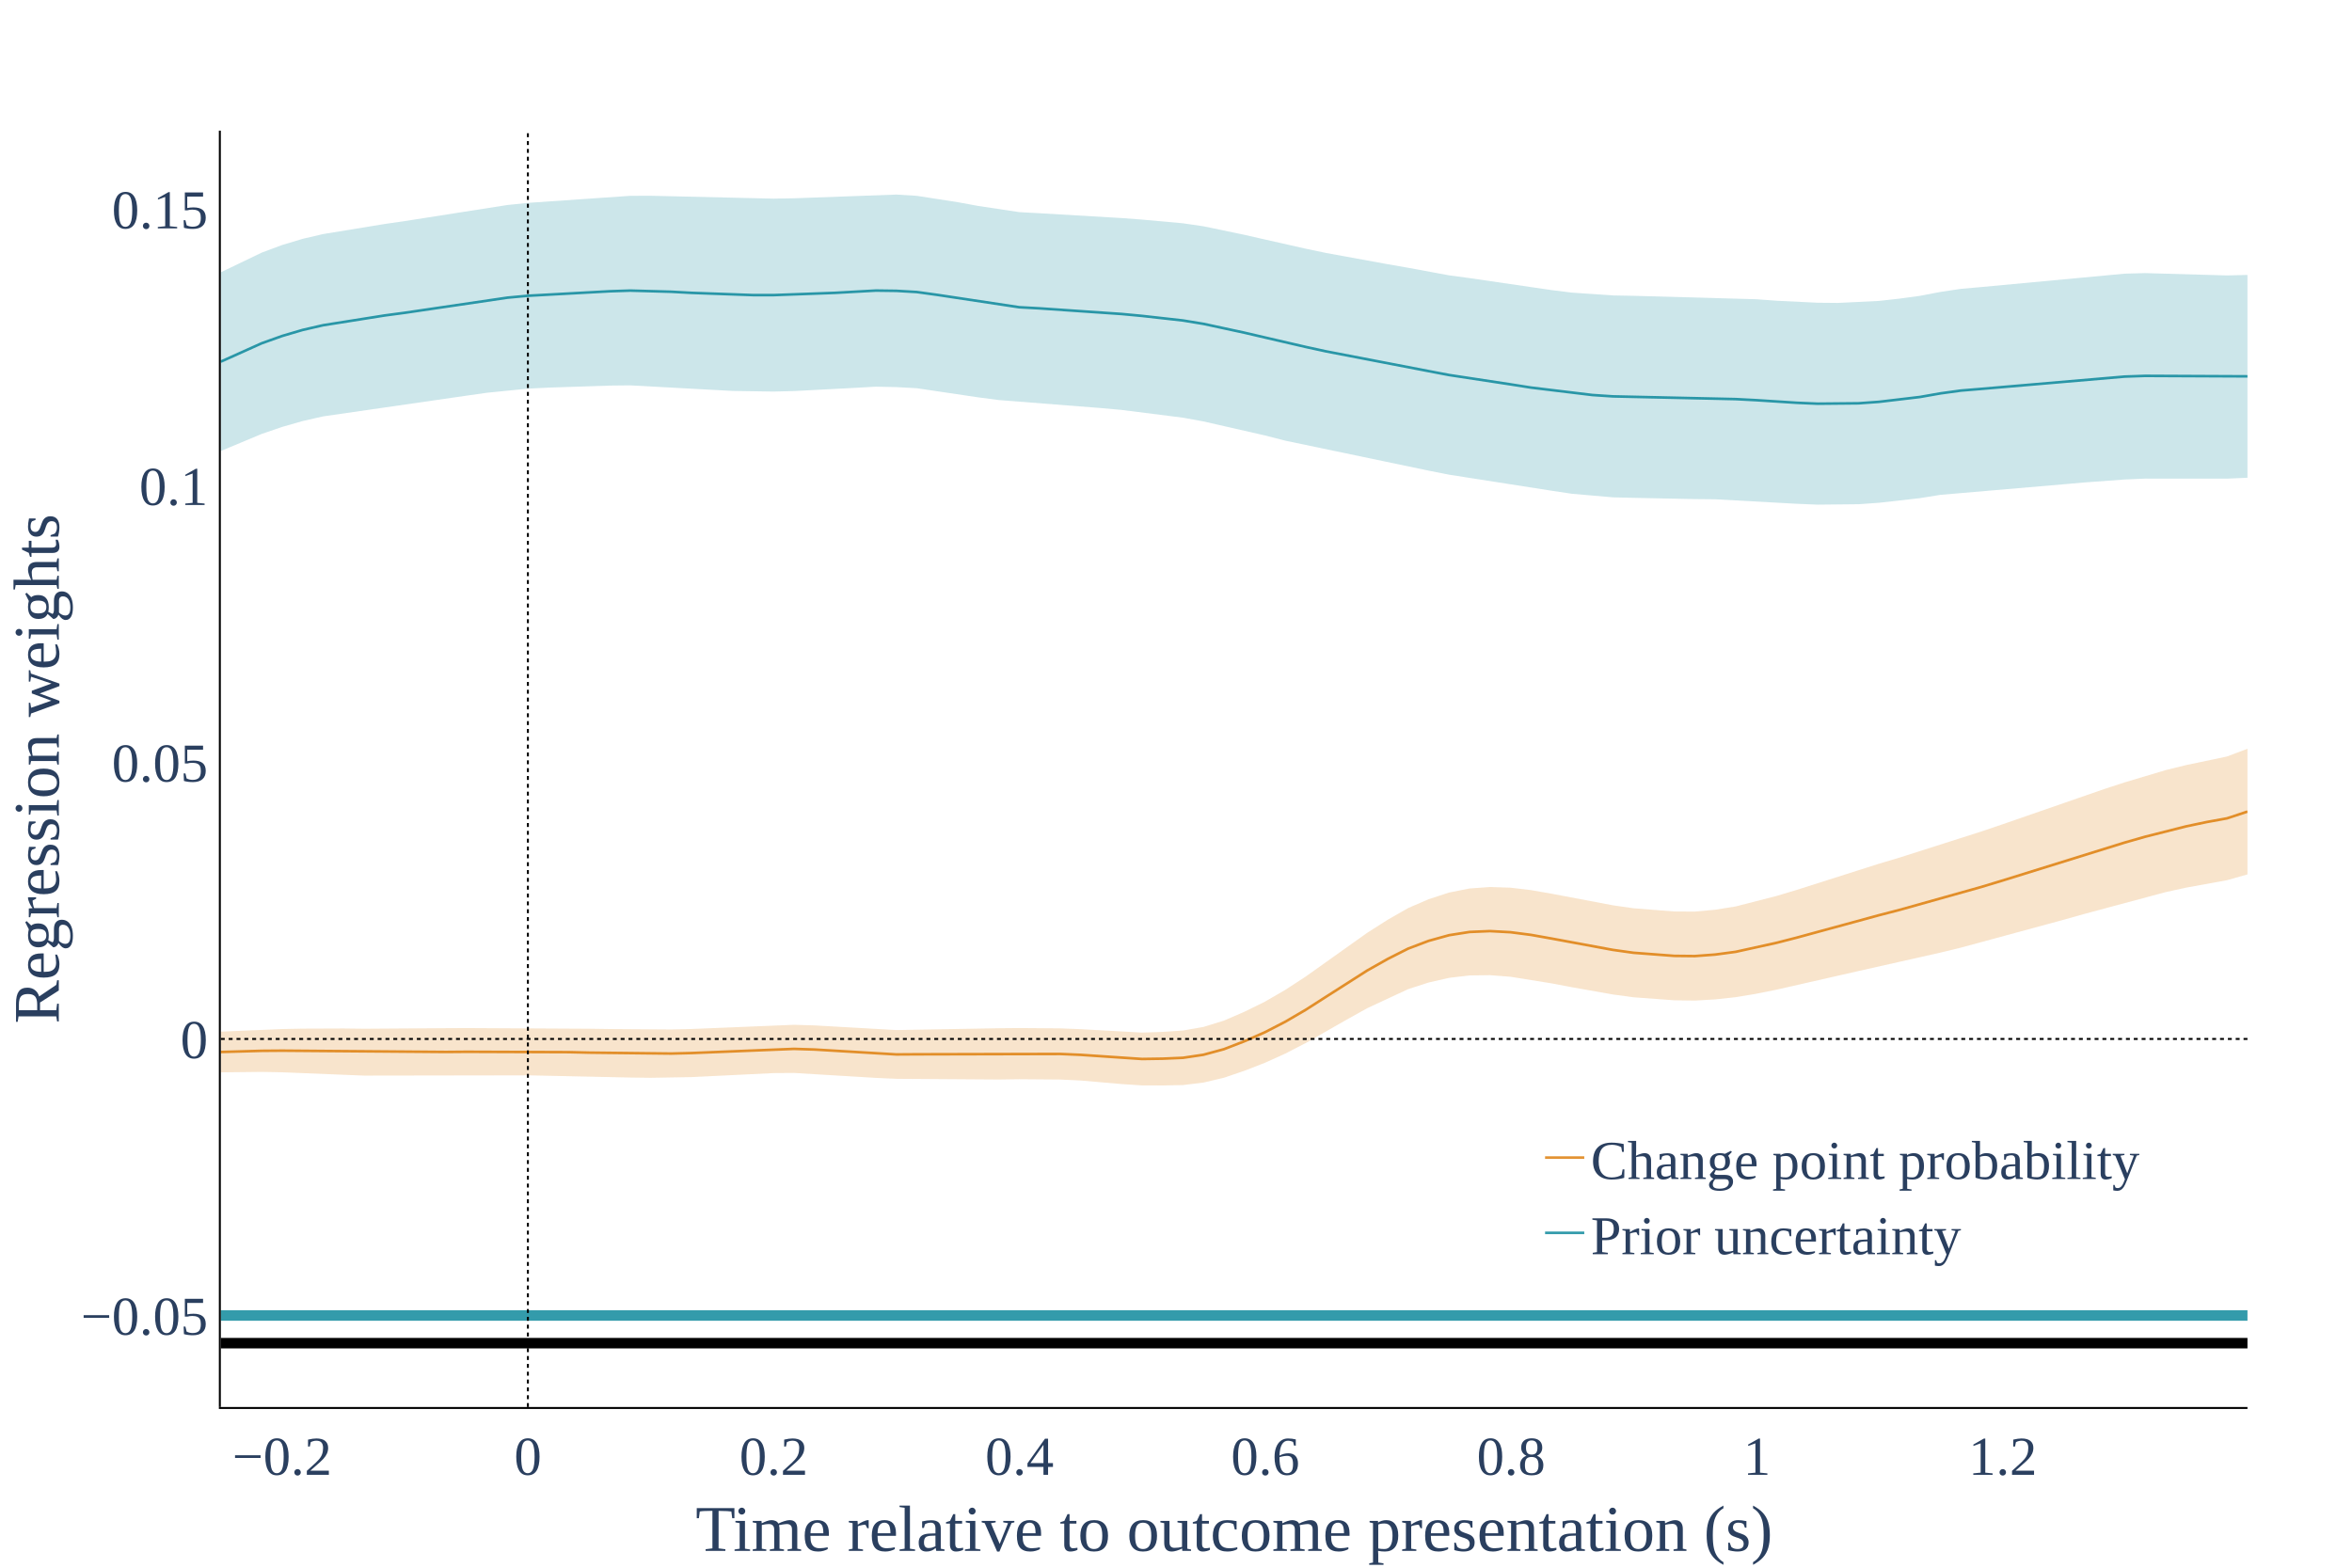
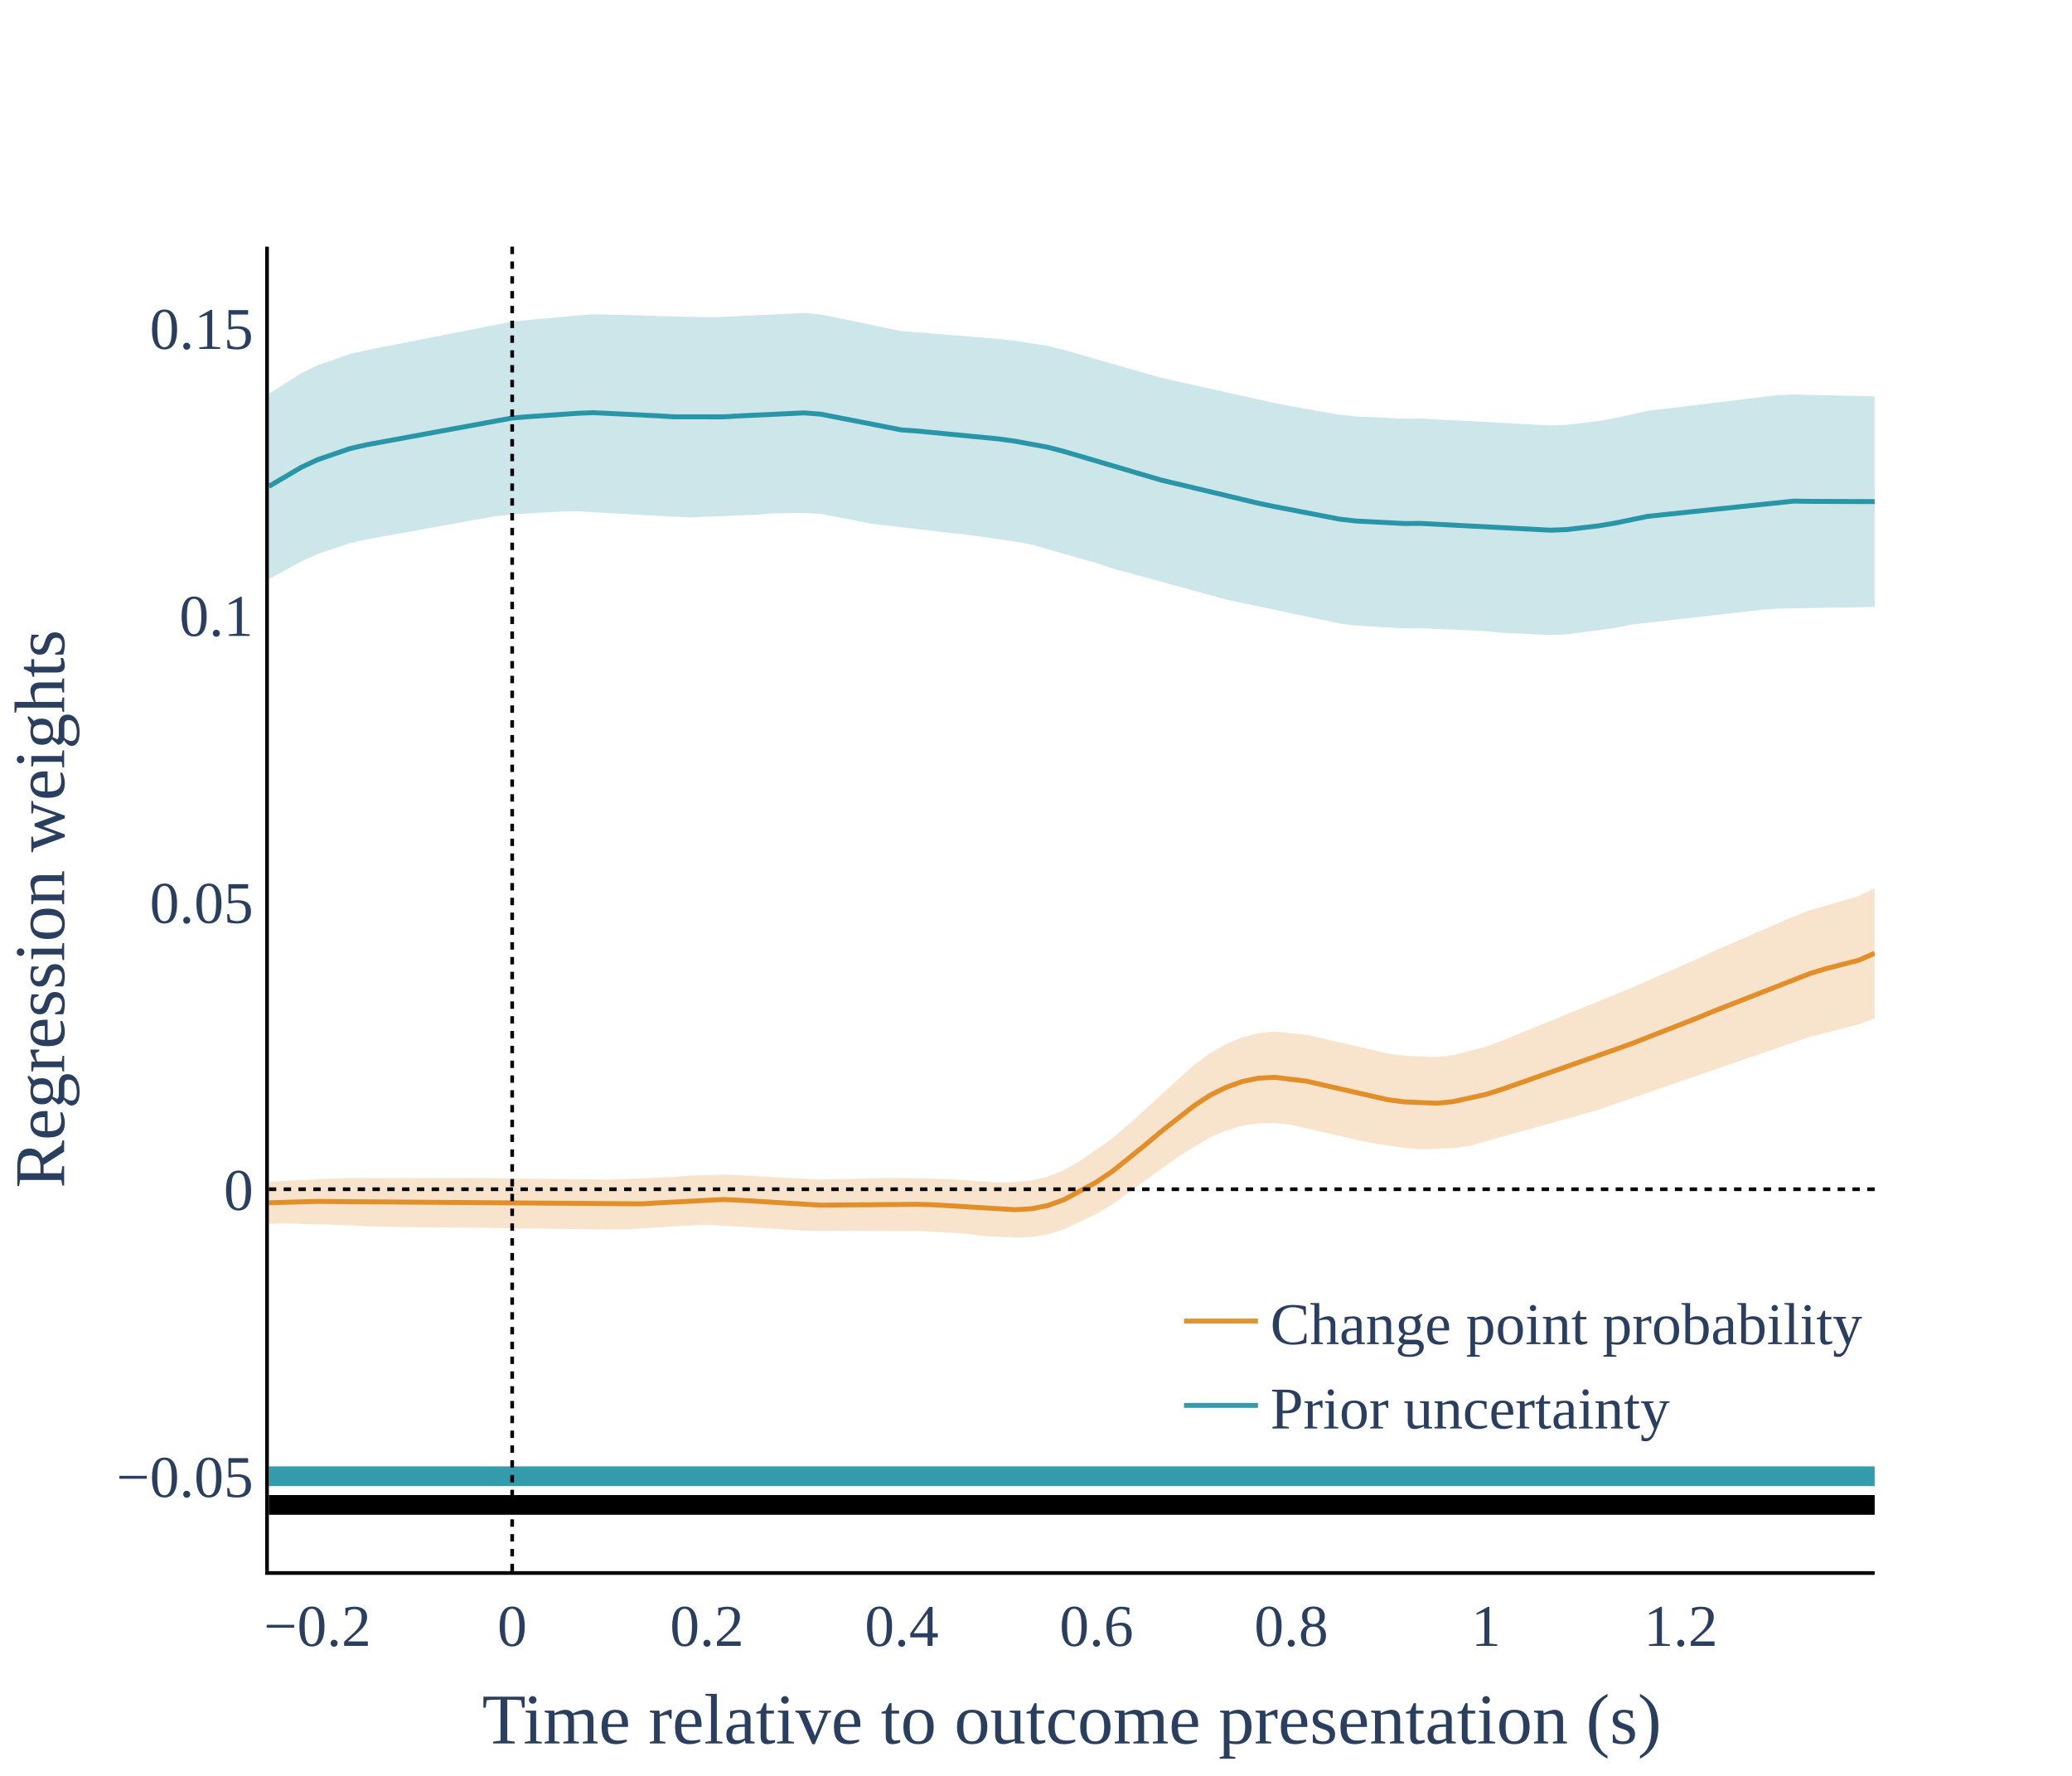
- <svg xmlns="http://www.w3.org/2000/svg" class="main-svg" width="1800" height="1200" style="" viewBox="0 0 1800 1200">
-   <rect x="0" y="0" width="1800" height="1200" style="fill: rgb(255, 255, 255); fill-opacity: 1;" />
-   <defs id="defs-f7d20d">
+ <svg xmlns="http://www.w3.org/2000/svg" class="main-svg" width="2625" height="2250" style="" viewBox="0 0 840 720">
+   <rect x="0" y="0" width="840" height="720" style="fill: rgb(255, 255, 255); fill-opacity: 1;" />
+   <defs id="defs-fa60b6">
    <g class="clips">
-       <clipPath id="clipf7d20dxyplot" class="plotclip">
-         <rect width="1551" height="977" />
-       </clipPath>
-       <clipPath class="axesclip" id="clipf7d20dx">
-         <rect x="169" y="0" width="1551" height="1200" />
-       </clipPath>
-       <clipPath class="axesclip" id="clipf7d20dy">
-         <rect x="0" y="100" width="1800" height="977" />
-       </clipPath>
-       <clipPath class="axesclip" id="clipf7d20dxy">
-         <rect x="169" y="100" width="1551" height="977" />
+       <clipPath id="clipfa60b6xyplot" class="plotclip">
+         <rect width="651" height="537" />
+       </clipPath>
+       <clipPath class="axesclip" id="clipfa60b6x">
+         <rect x="109" y="0" width="651" height="720" />
+       </clipPath>
+       <clipPath class="axesclip" id="clipfa60b6y">
+         <rect x="0" y="100" width="840" height="537" />
+       </clipPath>
+       <clipPath class="axesclip" id="clipfa60b6xy">
+         <rect x="109" y="100" width="651" height="537" />
      </clipPath>
    </g>
    <g class="gradients" />
    <g class="patterns" />
  </defs>
  <g class="bglayer">
-     <rect class="bg" x="169" y="100" width="1551" height="977" style="fill: rgb(255, 255, 255); fill-opacity: 1; stroke-width: 0;" />
+     <rect class="bg" x="109" y="100" width="651" height="537" style="fill: rgb(255, 255, 255); fill-opacity: 1; stroke-width: 0;" />
  </g>
  <g class="layer-below">
    <g class="imagelayer" />
    <g class="shapelayer" />
  </g>
  <g class="cartesianlayer">
    <g class="subplot xy">
      <g class="layer-subplot">
        <g class="shapelayer" />
        <g class="imagelayer" />
      </g>
      <g class="minor-gridlayer">
        <g class="x" />
        <g class="y" />
      </g>
      <g class="gridlayer">
        <g class="x">
-           <path class="xgrid crisp" transform="translate(215.88,0)" d="M0,100v977" style="stroke: rgb(255, 255, 255); stroke-opacity: 1; stroke-width: 1px;" />
-           <path class="xgrid crisp" transform="translate(592.12,0)" d="M0,100v977" style="stroke: rgb(255, 255, 255); stroke-opacity: 1; stroke-width: 1px;" />
-           <path class="xgrid crisp" transform="translate(780.24,0)" d="M0,100v977" style="stroke: rgb(255, 255, 255); stroke-opacity: 1; stroke-width: 1px;" />
-           <path class="xgrid crisp" transform="translate(968.36,0)" d="M0,100v977" style="stroke: rgb(255, 255, 255); stroke-opacity: 1; stroke-width: 1px;" />
-           <path class="xgrid crisp" transform="translate(1156.48,0)" d="M0,100v977" style="stroke: rgb(255, 255, 255); stroke-opacity: 1; stroke-width: 1px;" />
-           <path class="xgrid crisp" transform="translate(1344.6,0)" d="M0,100v977" style="stroke: rgb(255, 255, 255); stroke-opacity: 1; stroke-width: 1px;" />
-           <path class="xgrid crisp" transform="translate(1532.73,0)" d="M0,100v977" style="stroke: rgb(255, 255, 255); stroke-opacity: 1; stroke-width: 1px;" />
+           <path class="xgrid crisp" transform="translate(128.68,0)" d="M0,100v537" style="stroke: rgb(255, 255, 255); stroke-opacity: 1; stroke-width: 1px;" />
+           <path class="xgrid crisp" transform="translate(286.6,0)" d="M0,100v537" style="stroke: rgb(255, 255, 255); stroke-opacity: 1; stroke-width: 1px;" />
+           <path class="xgrid crisp" transform="translate(365.56,0)" d="M0,100v537" style="stroke: rgb(255, 255, 255); stroke-opacity: 1; stroke-width: 1px;" />
+           <path class="xgrid crisp" transform="translate(444.52,0)" d="M0,100v537" style="stroke: rgb(255, 255, 255); stroke-opacity: 1; stroke-width: 1px;" />
+           <path class="xgrid crisp" transform="translate(523.48,0)" d="M0,100v537" style="stroke: rgb(255, 255, 255); stroke-opacity: 1; stroke-width: 1px;" />
+           <path class="xgrid crisp" transform="translate(602.44,0)" d="M0,100v537" style="stroke: rgb(255, 255, 255); stroke-opacity: 1; stroke-width: 1px;" />
+           <path class="xgrid crisp" transform="translate(681.4,0)" d="M0,100v537" style="stroke: rgb(255, 255, 255); stroke-opacity: 1; stroke-width: 1px;" />
        </g>
        <g class="y">
-           <path class="ygrid crisp" transform="translate(0,1006.98)" d="M169,0h1551" style="stroke: rgb(255, 255, 255); stroke-opacity: 1; stroke-width: 1px;" />
-           <path class="ygrid crisp" transform="translate(0,583.56)" d="M169,0h1551" style="stroke: rgb(255, 255, 255); stroke-opacity: 1; stroke-width: 1px;" />
-           <path class="ygrid crisp" transform="translate(0,371.84)" d="M169,0h1551" style="stroke: rgb(255, 255, 255); stroke-opacity: 1; stroke-width: 1px;" />
-           <path class="ygrid crisp" transform="translate(0,160.13)" d="M169,0h1551" style="stroke: rgb(255, 255, 255); stroke-opacity: 1; stroke-width: 1px;" />
+           <path class="ygrid crisp" transform="translate(0,598.51)" d="M109,0h651" style="stroke: rgb(255, 255, 255); stroke-opacity: 1; stroke-width: 1px;" />
+           <path class="ygrid crisp" transform="translate(0,365.78)" d="M109,0h651" style="stroke: rgb(255, 255, 255); stroke-opacity: 1; stroke-width: 1px;" />
+           <path class="ygrid crisp" transform="translate(0,249.42)" d="M109,0h651" style="stroke: rgb(255, 255, 255); stroke-opacity: 1; stroke-width: 1px;" />
+           <path class="ygrid crisp" transform="translate(0,133.05)" d="M109,0h651" style="stroke: rgb(255, 255, 255); stroke-opacity: 1; stroke-width: 1px;" />
        </g>
      </g>
      <g class="zerolinelayer">
-         <path class="xzl zl crisp" transform="translate(404,0)" d="M0,100v977" style="stroke: rgb(255, 255, 255); stroke-opacity: 1; stroke-width: 2px;" />
-         <path class="yzl zl crisp" transform="translate(0,795.27)" d="M169,0h1551" style="stroke: rgb(255, 255, 255); stroke-opacity: 1; stroke-width: 2px;" />
+         <path class="xzl zl crisp" transform="translate(207.64,0)" d="M0,100v537" style="stroke: rgb(255, 255, 255); stroke-opacity: 1; stroke-width: 2px;" />
+         <path class="yzl zl crisp" transform="translate(0,482.15)" d="M109,0h651" style="stroke: rgb(255, 255, 255); stroke-opacity: 1; stroke-width: 2px;" />
      </g>
      <g class="layer-between">
        <g class="shapelayer" />
        <g class="imagelayer" />
      </g>
      <path class="xlines-below" />
      <path class="ylines-below" />
      <g class="overlines-below" />
      <g class="xaxislayer-below" />
      <g class="yaxislayer-below" />
      <g class="overaxes-below" />
      <g class="overplot">
-         <g class="xy" transform="translate(169,100)" clip-path="url(#clipf7d20dxyplot)">
+         <g class="xy" transform="translate(109,100)" clip-path="url(#clipfa60b6xyplot)">
          <g class="scatterlayer mlayer">
-             <g class="trace scatter trace1044f6" style="stroke-miterlimit: 2; opacity: 1;">
-               <g class="fills" />
-               <g class="errorbars" />
-               <g class="lines">
-                 <path class="js-line" d="M0,705.26L31.33,704.36L47,704.24L172.33,705.23L188,705.1L266.33,705.38L282,705.75L344.67,706.45L360.33,706.06L438.67,702.87L454.33,703.37L517,707.12L532.67,707.02L642.33,706.76L658,707.43L705,710.61L720.67,710.37L736.33,709.7L752,707.37L767.67,703.11L783.33,697.05L799,690.16L814.67,682.07L830.33,672.92L846,662.88L877.33,642.89L893,634.05L908.67,626.12L924.33,620.19L940,615.85L955.67,613.38L971.33,612.72L987,613.58L1002.67,615.61L1018.33,618.4L1065.33,627.1L1081,629.3L1112.33,631.69L1128,631.85L1143.67,630.68L1159.33,628.58L1190.67,621.67L1206.33,617.65L1269,600.56L1284.67,596.5L1347.33,578.92L1363,574.18L1457,544.96L1472.67,540.49L1504,532.56L1519.67,529.26L1535.33,526.41L1551,521.23" style="vector-effect: none; fill: none; stroke: rgb(220, 120, 0); stroke-opacity: 0.8; stroke-width: 2px; opacity: 1;" />
-               </g>
-               <g class="points" />
-               <g class="text" />
-             </g>
-             <g class="trace scatter tracedde314" style="stroke-miterlimit: 2; opacity: 1;">
+             <g class="trace scatter tracea45563" style="stroke-miterlimit: 2; opacity: 1;">
+               <g class="fills" />
+               <g class="errorbars" />
+               <g class="lines">
+                 <path class="js-line" d="M0,387.64L19.73,387.08L26.3,387.15L151.24,388.08L157.82,387.68L184.12,386.33L190.7,386.6L223.58,388.61L230.15,388.56L263.03,388.27L269.61,388.47L302.48,390.45L309.06,390.08L315.64,388.8L322.21,386.46L335.36,379.34L341.94,374.9L355.09,364.35L361.67,358.79L374.82,348.5L381.39,344.14L387.97,340.88L394.55,338.5L401.12,337.14L407.7,336.77L420.85,338.37L427.42,339.9L453.73,345.89L460.3,346.72L473.45,347.29L480.03,346.65L493.18,343.77L499.76,341.7L545.79,325.53L552.36,323.16L578.67,312.89L585.24,310.16L624.7,294.72L631.27,292.72L644.42,289.34L651,286.49" style="vector-effect: none; fill: none; stroke: rgb(220, 120, 0); stroke-opacity: 0.8; stroke-width: 2px; opacity: 1;" />
+               </g>
+               <g class="points" />
+               <g class="text" />
+             </g>
+             <g class="trace scatter trace9f5139" style="stroke-miterlimit: 2; opacity: 1;">
              <g class="fills">
                <g>
-                   <path class="js-fill" d="M0,689.68L47,687.69L62.67,687.38L94,687.26L109.67,687.45L172.33,687.03L188,686.95L282,687.45L297.67,687.68L344.67,688.02L360.33,687.65L438.67,684.44L454.33,684.9L517,688.47L532.67,688.18L595.33,687.08L611,686.93L642.33,687.17L658,687.79L705,690.4L720.67,689.88L736.33,688.83L752,686.09L767.67,681.24L783.33,674.48L799,666.76L814.67,657.69L830.33,647.48L846,636.32L877.33,614.03L893,604.04L908.67,595.09L924.33,588.32L940,583.2L955.67,580.1L971.33,578.97L987,579.48L1002.67,581.35L1018.33,584.08L1065.33,592.97L1081,595.23L1112.33,597.7L1128,597.79L1143.67,596.36L1159.33,593.85L1190.67,585.8L1206.33,581.1L1269,561.14L1284.67,556.47L1347.33,536.47L1363,531.15L1441.33,504L1457,498.88L1488.33,489.51L1504,485.65L1535.33,479.07L1551,473.14L1551,569.31L1535.33,573.75L1504,579.47L1488.33,582.9L1425.67,599.71L1410,604.13L1331.67,625.38L1316,629.18L1253.33,643.29L1237.67,646.85L1190.67,657.54L1175,660.7L1159.33,663.3L1143.67,665L1128,665.91L1112.33,665.68L1081,663.37L1065.33,661.22L1034,655.69L1018.33,652.71L987,647.67L971.33,646.46L955.67,646.66L940,648.5L924.33,652.07L908.67,657.14L877.33,671.75L861.67,680.47L830.33,698.37L814.67,706.46L799,713.55L783.33,719.63L767.67,724.98L752,728.66L736.33,730.57L720.67,730.87L705,730.82L689.33,729.8L658,727.08L642.33,726.35L611,726.1L595.33,726.33L517,725.78L501.33,725.08L438.67,721.3L423,721.41L376,723.71L360.33,724.47L329,725.02L313.33,724.81L235,723.12L219.33,723.16L109.67,723.33L94,722.7L47,720.79L31.33,720.5L0,720.84Z" style="fill: rgb(220, 120, 0); fill-opacity: 0.2; stroke-width: 0;" />
+                   <path class="js-fill" d="M0,379.08L26.3,377.81L32.88,377.65L72.33,377.62L78.91,377.58L131.52,378.17L138.09,378.26L164.39,377.17L170.97,376.65L184.12,376.19L190.7,376.45L223.58,378.25L230.15,378.05L249.88,377.65L256.45,377.57L276.18,378.04L282.76,378.49L295.91,379.47L302.48,379.19L309.06,378.61L315.64,377.1L322.21,374.44L328.79,370.72L341.94,361.49L348.52,355.88L374.82,332.01L381.39,327.09L387.97,323.36L394.55,320.55L401.12,318.85L407.7,318.23L420.85,319.54L427.42,321.04L453.73,327.17L460.3,328.04L473.45,328.57L480.03,327.78L493.18,324.39L499.76,321.98L545.79,303.2L552.36,300.5L578.67,288.92L585.24,285.87L618.12,271.57L624.7,269.05L644.42,263.32L651,260.06L651,312.92L644.42,315.36L624.7,320.39L618.12,322.59L539.21,349.86L532.64,351.76L486.61,364.58L480.03,365.51L466.88,365.89L460.3,365.4L447.15,363.44L440.58,362.06L414.27,355.99L407.7,355.32L401.12,355.43L394.55,356.44L387.97,358.4L381.39,361.19L368.24,369.22L361.67,374.01L341.94,388.3L335.36,392.2L322.21,398.48L315.64,400.5L309.06,401.55L302.48,401.71L289.33,401.13L282.76,400.2L263.03,399.04L256.45,399.1L223.58,398.97L217,398.92L177.55,396.51L170.97,396.83L144.67,398.43L138.09,398.5L72.33,397.63L65.76,397.68L39.45,397.22L32.88,396.75L6.58,396.01L0,396.21Z" style="fill: rgb(220, 120, 0); fill-opacity: 0.2; stroke-width: 0;" />
                </g>
              </g>
              <g class="errorbars" />
              <g class="lines">
-                 <path class="js-line" d="M0,689.68L47,687.69L62.67,687.38L94,687.26L109.67,687.45L172.33,687.03L188,686.95L282,687.45L297.67,687.68L344.67,688.02L360.33,687.65L438.67,684.44L454.33,684.9L517,688.47L532.67,688.18L595.33,687.08L611,686.93L642.33,687.17L658,687.79L705,690.4L720.67,689.88L736.33,688.83L752,686.09L767.67,681.24L783.33,674.48L799,666.76L814.67,657.69L830.33,647.48L846,636.32L877.33,614.03L893,604.04L908.67,595.09L924.33,588.32L940,583.2L955.67,580.1L971.33,578.97L987,579.48L1002.67,581.35L1018.33,584.08L1065.33,592.97L1081,595.23L1112.33,597.7L1128,597.79L1143.67,596.36L1159.33,593.85L1190.67,585.8L1206.33,581.1L1269,561.14L1284.67,556.47L1347.33,536.47L1363,531.15L1441.33,504L1457,498.88L1488.33,489.51L1504,485.65L1535.33,479.07L1551,473.14L1551,569.31L1535.33,573.75L1504,579.47L1488.33,582.9L1425.67,599.71L1410,604.13L1331.67,625.38L1316,629.18L1253.33,643.29L1237.67,646.85L1190.67,657.54L1175,660.7L1159.33,663.3L1143.67,665L1128,665.91L1112.33,665.68L1081,663.37L1065.33,661.22L1034,655.69L1018.33,652.71L987,647.67L971.33,646.46L955.67,646.66L940,648.5L924.33,652.07L908.67,657.14L877.33,671.75L861.67,680.47L830.33,698.37L814.67,706.46L799,713.55L783.33,719.63L767.67,724.98L752,728.66L736.33,730.57L720.67,730.87L705,730.82L689.33,729.8L658,727.08L642.33,726.35L611,726.1L595.33,726.33L517,725.78L501.33,725.08L438.67,721.3L423,721.41L376,723.71L360.33,724.47L329,725.02L313.33,724.81L235,723.12L219.33,723.16L109.67,723.33L94,722.7L47,720.79L31.33,720.5L0,720.84" style="vector-effect: none; fill: none; stroke: rgb(255, 255, 255); stroke-opacity: 0; stroke-width: 2px; opacity: 1;" />
-               </g>
-               <g class="points" />
-               <g class="text" />
-             </g>
-             <g class="trace scatter trace49d894" style="stroke-miterlimit: 2; opacity: 1;">
-               <g class="fills" />
-               <g class="errorbars" />
-               <g class="lines">
-                 <path class="js-line" d="M0,176.82L31.33,162.74L47,157.15L62.67,152.54L78.33,148.94L125.33,141.48L141,139.39L219.33,127.84L235,126.39L297.67,122.96L313.33,122.44L344.67,123.32L360.33,124.18L407.33,125.88L423,125.89L470,124.17L485.67,123.29L501.33,122.42L517,122.63L532.67,123.54L548.33,125.71L611,135.18L626.67,136.04L689.33,140.34L705,141.81L736.33,145.32L752,147.9L783.33,154.66L799,158.31L830.33,165.58L846,168.99L924.33,184.07L940,187.06L987,194.21L1002.67,196.68L1049.67,202.37L1065.33,203.41L1159.33,205.5L1175,206.32L1206.33,208.33L1222,209.01L1253.33,208.71L1269,207.59L1300.33,203.88L1316,201.12L1331.67,198.96L1347.33,197.67L1457,188.26L1472.67,187.71L1551,188.07" style="vector-effect: none; fill: none; stroke: rgb(0, 130, 150); stroke-opacity: 0.8; stroke-width: 2px; opacity: 1;" />
-               </g>
-               <g class="points" />
-               <g class="text" />
-             </g>
-             <g class="trace scatter trace89ff55" style="stroke-miterlimit: 2; opacity: 1;">
+                 <path class="js-line" d="M0,379.08L26.3,377.81L32.88,377.65L72.33,377.62L78.91,377.58L131.52,378.17L138.09,378.26L164.39,377.17L170.97,376.65L184.12,376.19L190.7,376.45L223.58,378.25L230.15,378.05L249.88,377.65L256.45,377.57L276.18,378.04L282.76,378.49L295.91,379.47L302.48,379.19L309.06,378.61L315.64,377.1L322.21,374.44L328.79,370.72L341.94,361.49L348.52,355.88L374.82,332.01L381.39,327.09L387.97,323.36L394.55,320.55L401.12,318.85L407.7,318.23L420.85,319.54L427.42,321.04L453.73,327.17L460.3,328.04L473.45,328.57L480.03,327.78L493.18,324.39L499.76,321.98L545.79,303.2L552.36,300.5L578.67,288.92L585.24,285.87L618.12,271.57L624.7,269.05L644.42,263.32L651,260.06L651,312.92L644.42,315.36L624.7,320.39L618.12,322.59L539.21,349.86L532.64,351.76L486.61,364.58L480.03,365.51L466.88,365.89L460.3,365.4L447.15,363.44L440.58,362.06L414.27,355.99L407.7,355.32L401.12,355.43L394.55,356.44L387.97,358.4L381.39,361.19L368.24,369.22L361.67,374.01L341.94,388.3L335.36,392.2L322.21,398.48L315.64,400.5L309.06,401.55L302.48,401.71L289.33,401.13L282.76,400.2L263.03,399.04L256.45,399.1L223.58,398.97L217,398.92L177.55,396.51L170.97,396.83L144.67,398.43L138.09,398.5L72.33,397.63L65.76,397.68L39.45,397.22L32.88,396.75L6.58,396.01L0,396.21" style="vector-effect: none; fill: none; stroke: rgb(255, 255, 255); stroke-opacity: 0; stroke-width: 2px; opacity: 1;" />
+               </g>
+               <g class="points" />
+               <g class="text" />
+             </g>
+             <g class="trace scatter trace8d2598" style="stroke-miterlimit: 2; opacity: 1;">
+               <g class="fills" />
+               <g class="errorbars" />
+               <g class="lines">
+                 <path class="js-line" d="M0,97.19L13.15,89.45L19.73,86.38L32.88,81.86L39.45,80.36L98.64,69.47L105.21,68.94L124.94,67.58L131.52,67.3L157.82,68.59L164.39,68.99L184.12,69.01L190.7,68.62L217,67.4L223.58,67.9L256.45,74.3L263.03,74.77L295.91,77.95L302.48,78.87L315.64,81.29L322.21,82.99L361.67,94.62L368.24,96.17L401.12,104.03L407.7,105.39L434,110.46L440.58,111.23L460.3,112.25L466.88,112.21L519.48,114.96L526.06,114.71L539.21,113.17L545.79,112.06L558.94,109.36L565.52,108.65L618.12,103.17L624.7,103.27L651,103.37" style="vector-effect: none; fill: none; stroke: rgb(0, 130, 150); stroke-opacity: 0.8; stroke-width: 2px; opacity: 1;" />
+               </g>
+               <g class="points" />
+               <g class="text" />
+             </g>
+             <g class="trace scatter trace190700" style="stroke-miterlimit: 2; opacity: 1;">
              <g class="fills">
                <g>
-                   <path class="js-fill" d="M0,108.43L31.33,93.35L47,87.52L62.67,82.81L78.33,79.16L125.33,71.47L141,69.19L219.33,56.92L235,55.3L313.33,49.9L329,49.85L423,52.05L438.67,51.78L517,48.94L532.67,49.9L564,54.78L579.67,57.65L611,62.37L626.67,63.23L689.33,66.91L705,68.09L736.33,70.92L752,73.21L783.33,79.74L799,83.31L830.33,90.38L846,93.67L893,102.24L908.67,104.97L940,110.77L955.67,112.88L1018.33,122.04L1034,123.99L1065.33,126.14L1081,126.43L1175,129.05L1190.67,130.2L1222,131.73L1237.67,131.88L1269,130.34L1284.67,128.59L1300.33,126.45L1316,123.46L1331.67,121.11L1347.33,119.72L1457,109.48L1472.67,109.05L1535.33,110.84L1551,110.45L1551,265.69L1535.33,266.39L1472.67,266.36L1457,267.04L1425.67,269.33L1410,270.72L1316,278.79L1300.33,281.31L1269,284.85L1253.33,285.96L1222,286.29L1206.33,285.64L1143.67,282.18L1128,282.03L1081,281.07L1065.33,280.69L1034,277.96L1018.33,275.61L940,263.35L924.33,260.25L814.67,237.32L799,233.3L752,222.58L736.33,219.72L689.33,213.78L673.67,212.36L595.33,206.22L579.67,204.16L532.67,197.17L517,196.31L501.33,195.98L485.67,196.87L438.67,199.33L423,199.73L391.67,199.24L376,198.39L313.33,194.98L297.67,195.15L250.67,196.71L235,197.49L203.67,200.63L188,202.86L78.33,218.72L62.67,222.28L47,226.77L31.33,232.13L0,245.22Z" style="fill: rgb(0, 130, 150); fill-opacity: 0.2; stroke-width: 0;" />
+                   <path class="js-fill" d="M0,59.6L13.15,51.31L19.73,48.11L32.88,43.51L39.45,42.01L98.64,30.39L105.21,29.77L124.94,27.91L131.52,27.43L151.24,27.92L157.82,28.14L177.55,28.61L184.12,28.46L217,26.9L223.58,27.43L256.45,34.28L263.03,34.76L295.91,37.43L302.48,38.17L315.64,40.24L322.21,41.84L361.67,53.17L368.24,54.63L407.7,63.39L414.27,64.7L434,68.15L440.58,68.82L460.3,69.75L466.88,69.7L519.48,72.49L526.06,72.26L539.21,70.68L545.79,69.5L558.94,66.56L565.52,65.8L611.55,60.18L618.12,59.94L651,60.71L651,146.03L637.85,146.34L631.27,146.37L611.55,146.78L604.97,147.23L552.36,153.24L545.79,154.62L526.06,157.17L519.48,157.44L499.76,156.54L493.18,155.88L466.88,154.71L460.3,154.76L440.58,153.63L434,152.78L387.97,143.05L381.39,141.23L341.94,130.44L335.36,128.23L309.06,120.77L302.48,119.57L282.76,116.72L276.18,116.09L243.3,112.21L236.73,110.83L223.58,108.37L217,107.9L203.85,108.21L197.27,108.72L170.97,109.77L164.39,109.51L124.94,107.26L118.36,107.43L98.64,108.55L92.06,109.25L65.76,113.96L59.18,115.2L39.45,118.71L32.88,120.22L19.73,124.64L13.15,127.59L0,134.78Z" style="fill: rgb(0, 130, 150); fill-opacity: 0.2; stroke-width: 0;" />
                </g>
              </g>
              <g class="errorbars" />
              <g class="lines">
-                 <path class="js-line" d="M0,108.43L31.33,93.35L47,87.52L62.67,82.81L78.33,79.16L125.33,71.47L141,69.19L219.33,56.92L235,55.3L313.33,49.9L329,49.85L423,52.05L438.67,51.78L517,48.94L532.67,49.9L564,54.78L579.67,57.65L611,62.37L626.67,63.23L689.33,66.91L705,68.09L736.33,70.92L752,73.21L783.33,79.74L799,83.31L830.33,90.38L846,93.67L893,102.24L908.67,104.97L940,110.77L955.67,112.88L1018.33,122.04L1034,123.99L1065.33,126.14L1081,126.43L1175,129.05L1190.67,130.2L1222,131.73L1237.67,131.88L1269,130.34L1284.67,128.59L1300.33,126.45L1316,123.46L1331.67,121.11L1347.33,119.72L1457,109.48L1472.67,109.05L1535.33,110.84L1551,110.45L1551,265.69L1535.33,266.39L1472.67,266.36L1457,267.04L1425.67,269.33L1410,270.72L1316,278.79L1300.33,281.31L1269,284.85L1253.33,285.96L1222,286.29L1206.33,285.64L1143.67,282.18L1128,282.03L1081,281.07L1065.33,280.69L1034,277.96L1018.33,275.61L940,263.35L924.33,260.25L814.67,237.32L799,233.3L752,222.58L736.33,219.72L689.33,213.78L673.67,212.36L595.33,206.22L579.67,204.16L532.67,197.17L517,196.31L501.33,195.98L485.67,196.87L438.67,199.33L423,199.73L391.67,199.24L376,198.39L313.33,194.98L297.67,195.15L250.67,196.71L235,197.49L203.67,200.63L188,202.86L78.33,218.72L62.67,222.28L47,226.77L31.33,232.13L0,245.22" style="vector-effect: none; fill: none; stroke: rgb(255, 255, 255); stroke-opacity: 0; stroke-width: 2px; opacity: 1;" />
-               </g>
-               <g class="points" />
-               <g class="text" />
-             </g>
-             <g class="trace scatter trace14321f" style="stroke-miterlimit: 2; opacity: 1;">
-               <g class="fills" />
-               <g class="errorbars" />
-               <g class="lines">
-                 <path class="js-line" d="M0,906.98L1551,906.98" style="vector-effect: none; fill: none; stroke: rgb(0, 130, 150); stroke-opacity: 0.8; stroke-width: 8px; opacity: 1;" />
-               </g>
-               <g class="points" />
-               <g class="text" />
-             </g>
-             <g class="trace scatter tracea93fe3" style="stroke-miterlimit: 2; opacity: 1;">
-               <g class="fills" />
-               <g class="errorbars" />
-               <g class="lines">
-                 <path class="js-line" d="M0,928.15L1551,928.15" style="vector-effect: none; fill: none; stroke: rgb(0, 0, 0); stroke-opacity: 1; stroke-width: 8px; opacity: 1;" />
+                 <path class="js-line" d="M0,59.6L13.15,51.31L19.73,48.11L32.88,43.51L39.45,42.01L98.64,30.39L105.21,29.77L124.94,27.91L131.52,27.43L151.24,27.92L157.82,28.14L177.55,28.61L184.12,28.46L217,26.9L223.58,27.43L256.45,34.28L263.03,34.76L295.91,37.43L302.48,38.17L315.64,40.24L322.21,41.84L361.67,53.17L368.24,54.63L407.7,63.39L414.27,64.7L434,68.15L440.58,68.82L460.3,69.75L466.88,69.7L519.48,72.49L526.06,72.26L539.21,70.68L545.79,69.5L558.94,66.56L565.52,65.8L611.55,60.18L618.12,59.94L651,60.71L651,146.03L637.85,146.34L631.27,146.37L611.55,146.78L604.97,147.23L552.36,153.24L545.79,154.62L526.06,157.17L519.48,157.44L499.76,156.54L493.18,155.88L466.88,154.71L460.3,154.76L440.58,153.63L434,152.78L387.97,143.05L381.39,141.23L341.94,130.44L335.36,128.23L309.06,120.77L302.48,119.57L282.76,116.72L276.18,116.09L243.3,112.21L236.73,110.83L223.58,108.37L217,107.9L203.85,108.21L197.27,108.72L170.97,109.77L164.39,109.51L124.94,107.26L118.36,107.43L98.64,108.55L92.06,109.25L65.76,113.96L59.18,115.2L39.45,118.71L32.88,120.22L19.73,124.64L13.15,127.59L0,134.78" style="vector-effect: none; fill: none; stroke: rgb(255, 255, 255); stroke-opacity: 0; stroke-width: 2px; opacity: 1;" />
+               </g>
+               <g class="points" />
+               <g class="text" />
+             </g>
+             <g class="trace scatter trace44b1fe" style="stroke-miterlimit: 2; opacity: 1;">
+               <g class="fills" />
+               <g class="errorbars" />
+               <g class="lines">
+                 <path class="js-line" d="M0,498.51L651,498.51" style="vector-effect: none; fill: none; stroke: rgb(0, 130, 150); stroke-opacity: 0.8; stroke-width: 8px; opacity: 1;" />
+               </g>
+               <g class="points" />
+               <g class="text" />
+             </g>
+             <g class="trace scatter trace388441" style="stroke-miterlimit: 2; opacity: 1;">
+               <g class="fills" />
+               <g class="errorbars" />
+               <g class="lines">
+                 <path class="js-line" d="M0,510.15L651,510.15" style="vector-effect: none; fill: none; stroke: rgb(0, 0, 0); stroke-opacity: 1; stroke-width: 8px; opacity: 1;" />
              </g>
              <g class="points" />
              <g class="text" />
            </g>
          </g>
        </g>
      </g>
-       <path class="xlines-above crisp" d="M167.5,1077.75H1720" style="fill: none; stroke-width: 1.5px; stroke: rgb(0, 0, 0); stroke-opacity: 1;" />
-       <path class="ylines-above crisp" d="M168.25,100V1077" style="fill: none; stroke-width: 1.5px; stroke: rgb(0, 0, 0); stroke-opacity: 1;" />
+       <path class="xlines-above crisp" d="M107.5,637.75H760" style="fill: none; stroke-width: 1.5px; stroke: rgb(0, 0, 0); stroke-opacity: 1;" />
+       <path class="ylines-above crisp" d="M108.25,100V637" style="fill: none; stroke-width: 1.5px; stroke: rgb(0, 0, 0); stroke-opacity: 1;" />
      <g class="overlines-above" />
      <g class="xaxislayer-above">
        <g class="xtick">
-           <text text-anchor="middle" x="0" y="1128.9" transform="translate(215.88,0)" style="font-family: 'Times New Roman'; font-size: 42px; fill: rgb(42, 63, 95); fill-opacity: 1; white-space: pre; opacity: 1;">−0.2</text>
-         </g>
-         <g class="xtick">
-           <text text-anchor="middle" x="0" y="1128.9" style="font-family: 'Times New Roman'; font-size: 42px; fill: rgb(42, 63, 95); fill-opacity: 1; white-space: pre; opacity: 1;" transform="translate(404,0)">0</text>
-         </g>
-         <g class="xtick">
-           <text text-anchor="middle" x="0" y="1128.9" style="font-family: 'Times New Roman'; font-size: 42px; fill: rgb(42, 63, 95); fill-opacity: 1; white-space: pre; opacity: 1;" transform="translate(592.12,0)">0.2</text>
-         </g>
-         <g class="xtick">
-           <text text-anchor="middle" x="0" y="1128.9" style="font-family: 'Times New Roman'; font-size: 42px; fill: rgb(42, 63, 95); fill-opacity: 1; white-space: pre; opacity: 1;" transform="translate(780.24,0)">0.4</text>
-         </g>
-         <g class="xtick">
-           <text text-anchor="middle" x="0" y="1128.9" style="font-family: 'Times New Roman'; font-size: 42px; fill: rgb(42, 63, 95); fill-opacity: 1; white-space: pre; opacity: 1;" transform="translate(968.36,0)">0.6</text>
-         </g>
-         <g class="xtick">
-           <text text-anchor="middle" x="0" y="1128.9" style="font-family: 'Times New Roman'; font-size: 42px; fill: rgb(42, 63, 95); fill-opacity: 1; white-space: pre; opacity: 1;" transform="translate(1156.48,0)">0.8</text>
-         </g>
-         <g class="xtick">
-           <text text-anchor="middle" x="0" y="1128.9" style="font-family: 'Times New Roman'; font-size: 42px; fill: rgb(42, 63, 95); fill-opacity: 1; white-space: pre; opacity: 1;" transform="translate(1344.6,0)">1</text>
-         </g>
-         <g class="xtick">
-           <text text-anchor="middle" x="0" y="1128.9" style="font-family: 'Times New Roman'; font-size: 42px; fill: rgb(42, 63, 95); fill-opacity: 1; white-space: pre; opacity: 1;" transform="translate(1532.73,0)">1.2</text>
+           <text text-anchor="middle" x="0" y="667.3" transform="translate(128.68,0)" style="font-family: 'Times New Roman'; font-size: 24px; fill: rgb(42, 63, 95); fill-opacity: 1; white-space: pre; opacity: 1;">−0.2</text>
+         </g>
+         <g class="xtick">
+           <text text-anchor="middle" x="0" y="667.3" style="font-family: 'Times New Roman'; font-size: 24px; fill: rgb(42, 63, 95); fill-opacity: 1; white-space: pre; opacity: 1;" transform="translate(207.64,0)">0</text>
+         </g>
+         <g class="xtick">
+           <text text-anchor="middle" x="0" y="667.3" style="font-family: 'Times New Roman'; font-size: 24px; fill: rgb(42, 63, 95); fill-opacity: 1; white-space: pre; opacity: 1;" transform="translate(286.6,0)">0.2</text>
+         </g>
+         <g class="xtick">
+           <text text-anchor="middle" x="0" y="667.3" style="font-family: 'Times New Roman'; font-size: 24px; fill: rgb(42, 63, 95); fill-opacity: 1; white-space: pre; opacity: 1;" transform="translate(365.56,0)">0.4</text>
+         </g>
+         <g class="xtick">
+           <text text-anchor="middle" x="0" y="667.3" style="font-family: 'Times New Roman'; font-size: 24px; fill: rgb(42, 63, 95); fill-opacity: 1; white-space: pre; opacity: 1;" transform="translate(444.52,0)">0.6</text>
+         </g>
+         <g class="xtick">
+           <text text-anchor="middle" x="0" y="667.3" style="font-family: 'Times New Roman'; font-size: 24px; fill: rgb(42, 63, 95); fill-opacity: 1; white-space: pre; opacity: 1;" transform="translate(523.48,0)">0.8</text>
+         </g>
+         <g class="xtick">
+           <text text-anchor="middle" x="0" y="667.3" style="font-family: 'Times New Roman'; font-size: 24px; fill: rgb(42, 63, 95); fill-opacity: 1; white-space: pre; opacity: 1;" transform="translate(602.44,0)">1</text>
+         </g>
+         <g class="xtick">
+           <text text-anchor="middle" x="0" y="667.3" style="font-family: 'Times New Roman'; font-size: 24px; fill: rgb(42, 63, 95); fill-opacity: 1; white-space: pre; opacity: 1;" transform="translate(681.4,0)">1.2</text>
        </g>
      </g>
      <g class="yaxislayer-above">
        <g class="ytick">
-           <text text-anchor="end" x="159.1" y="14.7" transform="translate(0,1006.98)" style="font-family: 'Times New Roman'; font-size: 42px; fill: rgb(42, 63, 95); fill-opacity: 1; white-space: pre; opacity: 1;">−0.05</text>
-         </g>
-         <g class="ytick">
-           <text text-anchor="end" x="159.1" y="14.7" style="font-family: 'Times New Roman'; font-size: 42px; fill: rgb(42, 63, 95); fill-opacity: 1; white-space: pre; opacity: 1;" transform="translate(0,795.27)">0</text>
-         </g>
-         <g class="ytick">
-           <text text-anchor="end" x="159.1" y="14.7" style="font-family: 'Times New Roman'; font-size: 42px; fill: rgb(42, 63, 95); fill-opacity: 1; white-space: pre; opacity: 1;" transform="translate(0,583.56)">0.05</text>
-         </g>
-         <g class="ytick">
-           <text text-anchor="end" x="159.1" y="14.7" style="font-family: 'Times New Roman'; font-size: 42px; fill: rgb(42, 63, 95); fill-opacity: 1; white-space: pre; opacity: 1;" transform="translate(0,371.84)">0.1</text>
-         </g>
-         <g class="ytick">
-           <text text-anchor="end" x="159.1" y="14.7" style="font-family: 'Times New Roman'; font-size: 42px; fill: rgb(42, 63, 95); fill-opacity: 1; white-space: pre; opacity: 1;" transform="translate(0,160.13)">0.15</text>
+           <text text-anchor="end" x="102.7" y="8.4" transform="translate(0,598.51)" style="font-family: 'Times New Roman'; font-size: 24px; fill: rgb(42, 63, 95); fill-opacity: 1; white-space: pre; opacity: 1;">−0.05</text>
+         </g>
+         <g class="ytick">
+           <text text-anchor="end" x="102.7" y="8.4" style="font-family: 'Times New Roman'; font-size: 24px; fill: rgb(42, 63, 95); fill-opacity: 1; white-space: pre; opacity: 1;" transform="translate(0,482.15)">0</text>
+         </g>
+         <g class="ytick">
+           <text text-anchor="end" x="102.7" y="8.4" style="font-family: 'Times New Roman'; font-size: 24px; fill: rgb(42, 63, 95); fill-opacity: 1; white-space: pre; opacity: 1;" transform="translate(0,365.78)">0.05</text>
+         </g>
+         <g class="ytick">
+           <text text-anchor="end" x="102.7" y="8.4" style="font-family: 'Times New Roman'; font-size: 24px; fill: rgb(42, 63, 95); fill-opacity: 1; white-space: pre; opacity: 1;" transform="translate(0,249.42)">0.1</text>
+         </g>
+         <g class="ytick">
+           <text text-anchor="end" x="102.7" y="8.4" style="font-family: 'Times New Roman'; font-size: 24px; fill: rgb(42, 63, 95); fill-opacity: 1; white-space: pre; opacity: 1;" transform="translate(0,133.05)">0.15</text>
        </g>
      </g>
      <g class="overaxes-above" />
    </g>
  </g>
  <g class="polarlayer" />
  <g class="smithlayer" />
  <g class="ternarylayer" />
  <g class="geolayer" />
  <g class="funnelarealayer" />
  <g class="pielayer" />
  <g class="iciclelayer" />
  <g class="treemaplayer" />
  <g class="sunburstlayer" />
  <g class="glimages" />
-   <defs id="topdefs-f7d20d">
+   <defs id="topdefs-fa60b6">
    <g class="clips" />
-     <clipPath id="legendf7d20d">
-       <rect width="465" height="126" x="0" y="0" />
+     <clipPath id="legendfa60b6">
+       <rect width="285" height="79" x="0" y="0" />
    </clipPath>
  </defs>
  <g class="layer-above">
    <g class="imagelayer" />
    <g class="shapelayer">
-       <g class="shape-group" data-index="0" clip-path="url(#clipf7d20dx)">
-         <path data-index="0" fill-rule="evenodd" d="M404,1077L404,100" style="opacity: 1; stroke: rgb(0, 0, 0); stroke-opacity: 1; fill: rgb(0, 0, 0); fill-opacity: 0; stroke-dasharray: 3px, 3px; stroke-width: 1.5px;" />
-       </g>
-       <g class="shape-group" data-index="1" clip-path="url(#clipf7d20dy)">
-         <path data-index="1" fill-rule="evenodd" d="M169,795.27L1720,795.27" style="opacity: 1; stroke: rgb(0, 0, 0); stroke-opacity: 1; fill: rgb(0, 0, 0); fill-opacity: 0; stroke-dasharray: 3px, 3px; stroke-width: 1.5px;" />
+       <g class="shape-group" data-index="0" clip-path="url(#clipfa60b6x)">
+         <path data-index="0" fill-rule="evenodd" d="M207.64,637L207.64,100" style="opacity: 1; stroke: rgb(0, 0, 0); stroke-opacity: 1; fill: rgb(0, 0, 0); fill-opacity: 0; stroke-dasharray: 3px, 3px; stroke-width: 1.5px;" />
+       </g>
+       <g class="shape-group" data-index="1" clip-path="url(#clipfa60b6y)">
+         <path data-index="1" fill-rule="evenodd" d="M109,482.15L760,482.15" style="opacity: 1; stroke: rgb(0, 0, 0); stroke-opacity: 1; fill: rgb(0, 0, 0); fill-opacity: 0; stroke-dasharray: 3px, 3px; stroke-width: 1.5px;" />
      </g>
    </g>
  </g>
  <g class="infolayer">
-     <g class="legend" pointer-events="all" transform="translate(1177.45,852.29)">
-       <rect class="bg" shape-rendering="crispEdges" width="465" height="126" x="0" y="0" style="stroke: rgb(68, 68, 68); stroke-opacity: 1; fill: rgb(255, 255, 255); fill-opacity: 0.7; stroke-width: 0px;" />
-       <g class="scrollbox" transform="" clip-path="url(#legendf7d20d)">
+     <g class="legend" pointer-events="all" transform="translate(475,513.49)">
+       <rect class="bg" shape-rendering="crispEdges" width="285" height="79" x="0" y="0" style="stroke: rgb(68, 68, 68); stroke-opacity: 1; fill: rgb(255, 255, 255); fill-opacity: 0.7; stroke-width: 0px;" />
+       <g class="scrollbox" transform="" clip-path="url(#legendfa60b6)">
        <g class="groups">
-           <g class="traces" transform="translate(0,33.8)" style="opacity: 1;">
-             <text class="legendtext" text-anchor="start" x="40" y="16.38" style="font-family: 'Times New Roman'; font-size: 42px; fill: rgb(42, 63, 95); fill-opacity: 1; white-space: pre;">Change point probability</text>
+           <g class="traces" transform="translate(0,22.1)" style="opacity: 1;">
+             <text class="legendtext" text-anchor="start" x="40" y="9.36" style="font-family: 'Times New Roman'; font-size: 24px; fill: rgb(42, 63, 95); fill-opacity: 1; white-space: pre;">Change point probability</text>
            <g class="layers" style="opacity: 1;">
              <g class="legendfill" />
              <g class="legendlines">
                <path class="js-line" d="M5,0h30" style="fill: none; stroke: rgb(220, 120, 0); stroke-opacity: 0.8; stroke-width: 2px;" />
              </g>
              <g class="legendsymbols">
                <g class="legendpoints" />
              </g>
            </g>
-             <rect class="legendtoggle" x="0" y="-28.8" width="459.953" height="57.6" style="fill: rgb(0, 0, 0); fill-opacity: 0;" />
+             <rect class="legendtoggle" x="0" y="-17.1" width="279.969" height="34.2" style="fill: rgb(0, 0, 0); fill-opacity: 0;" />
          </g>
-           <g class="traces" transform="translate(0,91.4)" style="opacity: 1;">
-             <text class="legendtext" text-anchor="start" x="40" y="16.38" style="font-family: 'Times New Roman'; font-size: 42px; fill: rgb(42, 63, 95); fill-opacity: 1; white-space: pre;">Prior uncertainty</text>
+           <g class="traces" transform="translate(0,56.3)" style="opacity: 1;">
+             <text class="legendtext" text-anchor="start" x="40" y="9.36" style="font-family: 'Times New Roman'; font-size: 24px; fill: rgb(42, 63, 95); fill-opacity: 1; white-space: pre;">Prior uncertainty</text>
            <g class="layers" style="opacity: 1;">
              <g class="legendfill" />
              <g class="legendlines">
                <path class="js-line" d="M5,0h30" style="fill: none; stroke: rgb(0, 130, 150); stroke-opacity: 0.8; stroke-width: 2px;" />
              </g>
              <g class="legendsymbols">
                <g class="legendpoints" />
              </g>
            </g>
-             <rect class="legendtoggle" x="0" y="-28.8" width="459.953" height="57.6" style="fill: rgb(0, 0, 0); fill-opacity: 0;" />
+             <rect class="legendtoggle" x="0" y="-17.1" width="279.969" height="34.2" style="fill: rgb(0, 0, 0); fill-opacity: 0;" />
          </g>
        </g>
      </g>
      <rect class="scrollbar" rx="20" ry="3" width="0" height="0" x="0" y="0" style="fill: rgb(128, 139, 164); fill-opacity: 1;" />
    </g>
    <g class="g-gtitle" />
    <g class="g-xtitle">
-       <text class="xtitle" x="944.5" y="1187.156" text-anchor="middle" style="opacity: 1; font-family: 'Times New Roman'; font-size: 50px; fill: rgb(42, 63, 95); fill-opacity: 1; white-space: pre;">Time relative to outcome presentation (s)</text>
-     </g>
-     <g class="g-ytitle" transform="translate(14.84375,0)">
-       <text class="ytitle" transform="rotate(-90,30.15625,588.5)" x="30.156" y="588.5" text-anchor="middle" style="opacity: 1; font-family: 'Times New Roman'; font-size: 50px; fill: rgb(42, 63, 95); fill-opacity: 1; white-space: pre;">Regression weights</text>
+       <text class="xtitle" x="434.5" y="706.862" text-anchor="middle" style="opacity: 1; font-family: 'Times New Roman'; font-size: 29px; fill: rgb(42, 63, 95); fill-opacity: 1; white-space: pre;">Time relative to outcome presentation (s)</text>
+     </g>
+     <g class="g-ytitle" transform="translate(3.244141,0)">
+       <text class="ytitle" transform="rotate(-90,22.75625,368.5)" x="22.756" y="368.5" text-anchor="middle" style="opacity: 1; font-family: 'Times New Roman'; font-size: 29px; fill: rgb(42, 63, 95); fill-opacity: 1; white-space: pre;">Regression weights</text>
    </g>
  </g>
</svg>
